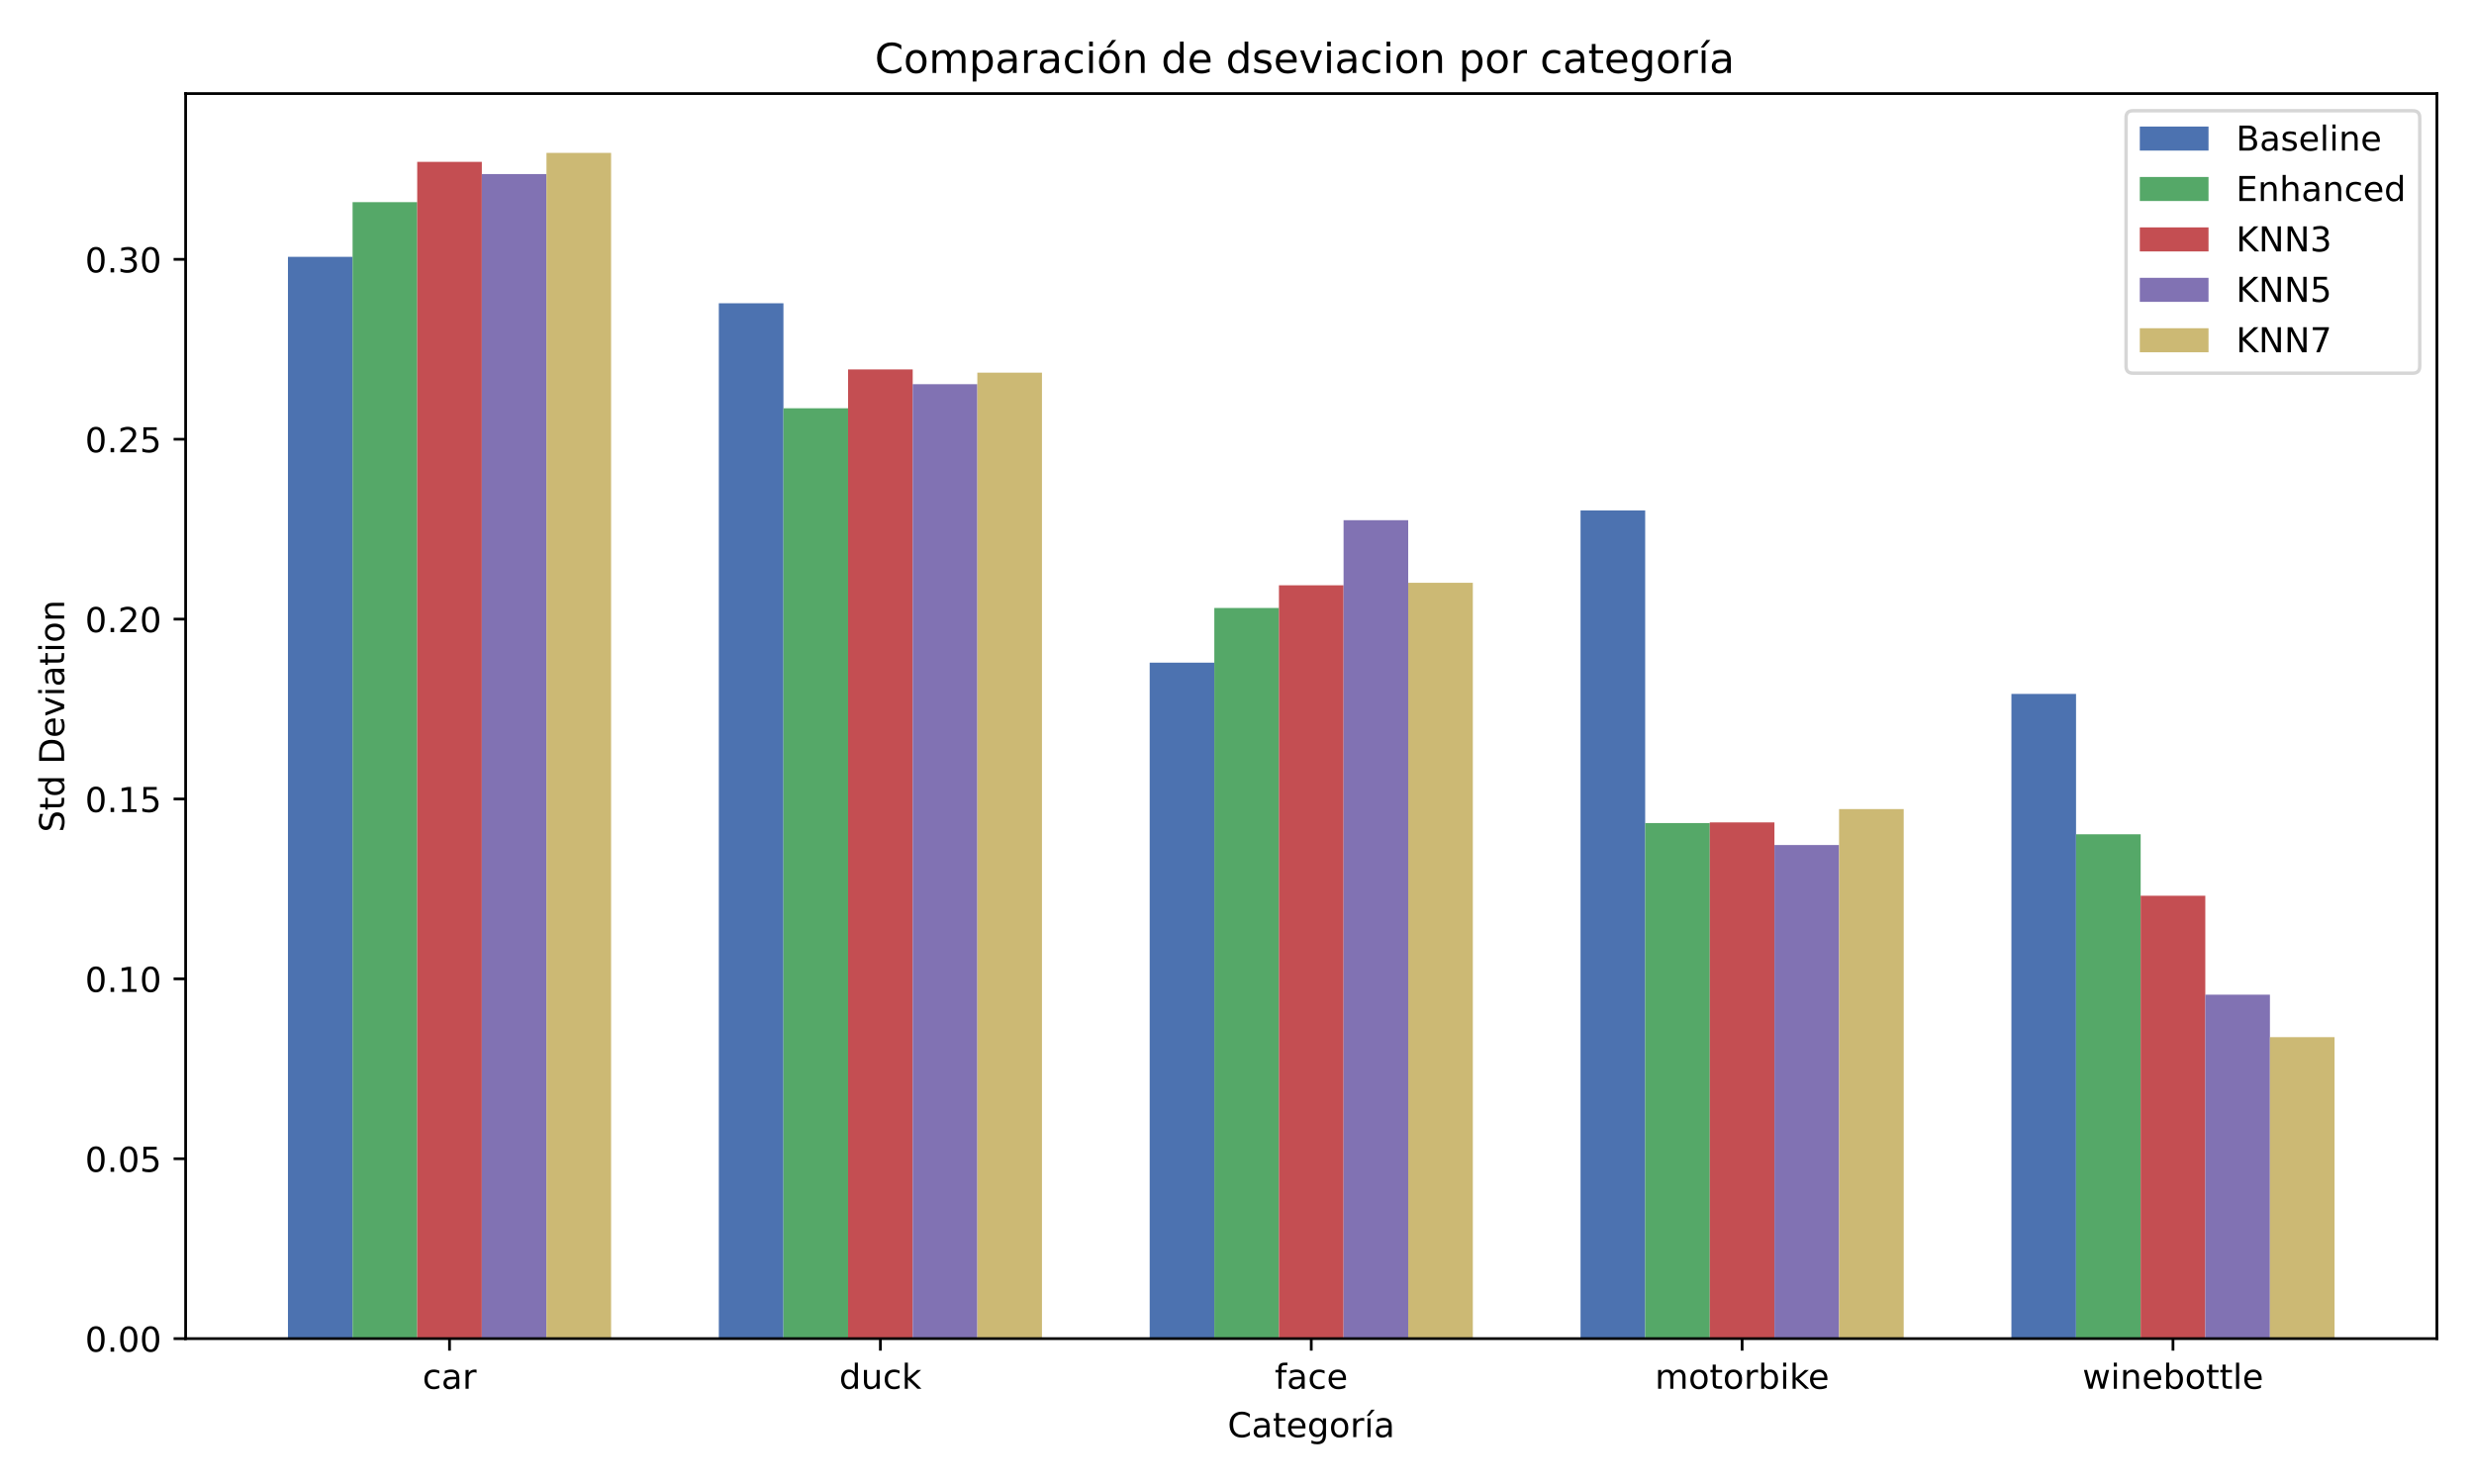
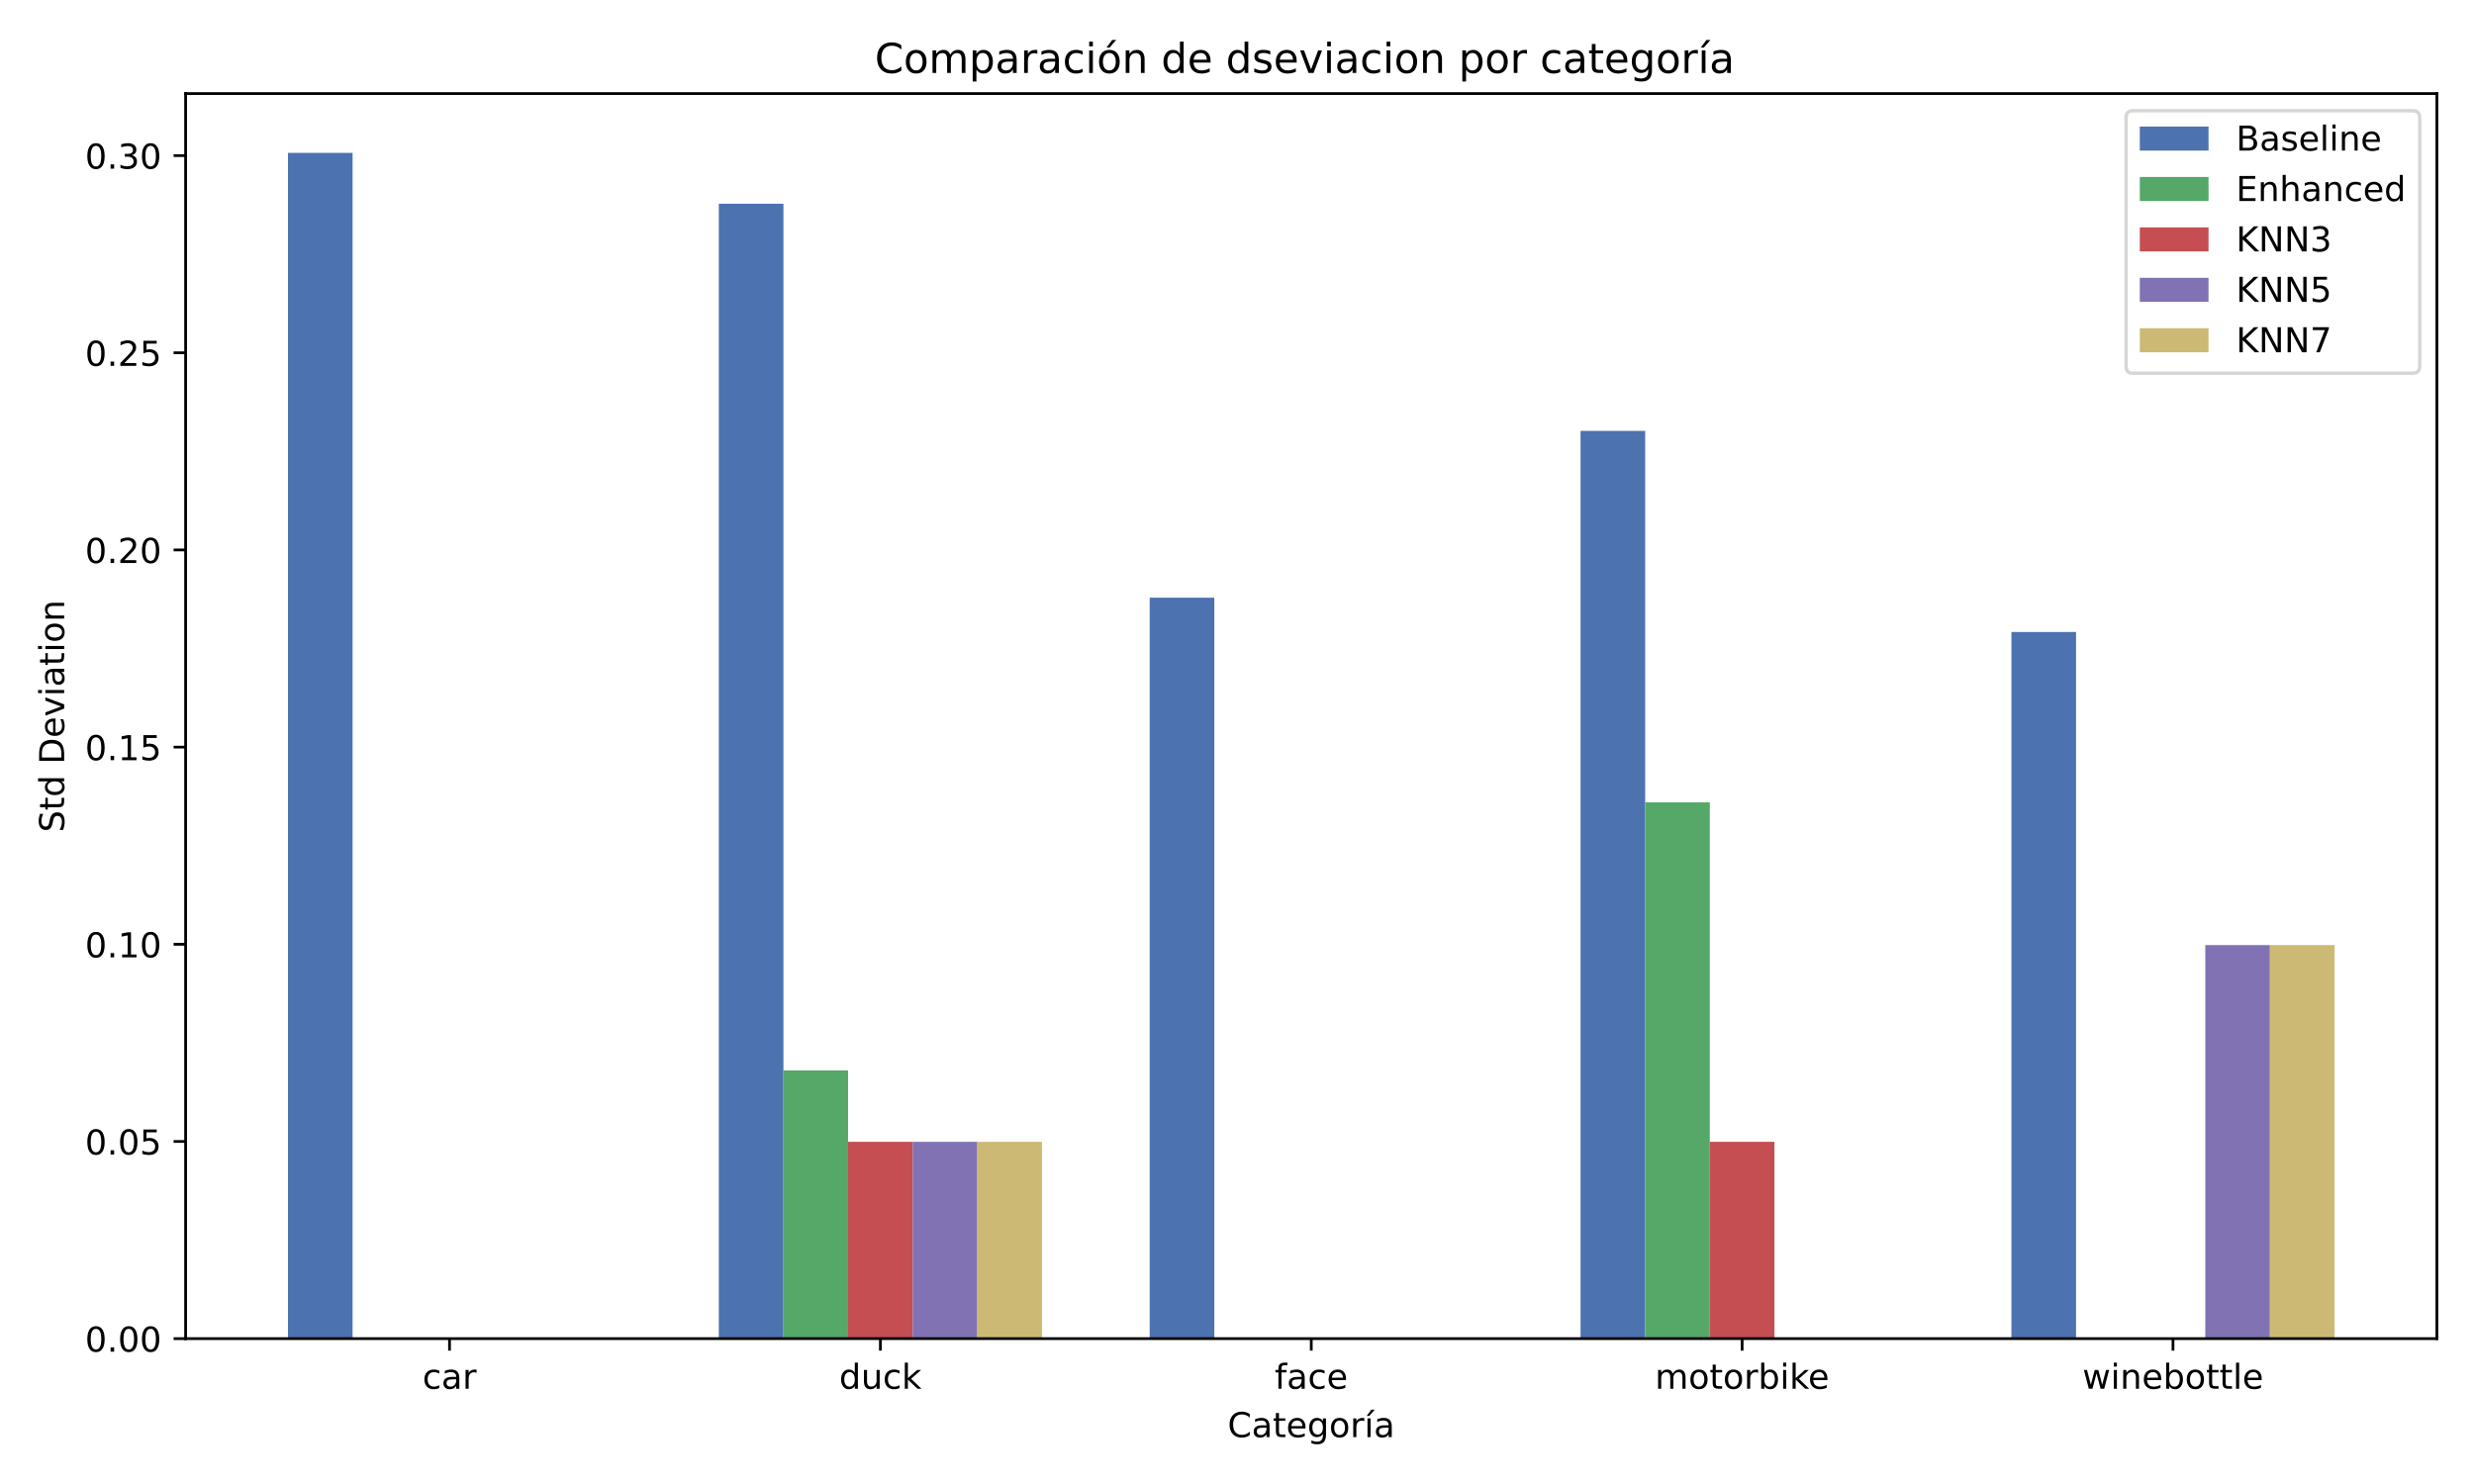
<svg xmlns="http://www.w3.org/2000/svg" xmlns:xlink="http://www.w3.org/1999/xlink" width="720pt" height="432pt" viewBox="0 0 720 432" version="1.1">
  <defs>
    <style type="text/css">*{stroke-linejoin: round; stroke-linecap: butt}</style>
  </defs>
  <g id="figure_1">
    <g id="patch_1">
      <path d="M 0 432  L 720 432  L 720 0  L 0 0  z " style="fill: #ffffff" />
    </g>
    <g id="axes_1">
      <g id="patch_2">
        <path d="M 54.02 389.68  L 709.2 389.68  L 709.2 27.24  L 54.02 27.24  z " style="fill: #ffffff" />
      </g>
      <g id="patch_3">
-         <path d="M 83.801 389.68  L 102.61 389.68  L 102.61 74.765  L 83.801 74.765  z " clip-path="url(#pa95f98e738)" style="fill: #4c72b0" />
+         <path d="M 83.801 389.68  L 102.61 389.68  L 102.61 44.499  L 83.801 44.499  z " clip-path="url(#p53f246f810)" style="fill: #4c72b0" />
      </g>
      <g id="patch_4">
-         <path d="M 209.194 389.68  L 228.003 389.68  L 228.003 88.275  L 209.194 88.275  z " clip-path="url(#pa95f98e738)" style="fill: #4c72b0" />
+         <path d="M 209.194 389.68  L 228.003 389.68  L 228.003 59.307  L 209.194 59.307  z " clip-path="url(#p53f246f810)" style="fill: #4c72b0" />
      </g>
      <g id="patch_5">
-         <path d="M 334.588 389.68  L 353.397 389.68  L 353.397 192.898  L 334.588 192.898  z " clip-path="url(#pa95f98e738)" style="fill: #4c72b0" />
+         <path d="M 334.588 389.68  L 353.397 389.68  L 353.397 173.985  L 334.588 173.985  z " clip-path="url(#p53f246f810)" style="fill: #4c72b0" />
      </g>
      <g id="patch_6">
-         <path d="M 459.981 389.68  L 478.79 389.68  L 478.79 148.598  L 459.981 148.598  z " clip-path="url(#pa95f98e738)" style="fill: #4c72b0" />
+         <path d="M 459.981 389.68  L 478.79 389.68  L 478.79 125.428  L 459.981 125.428  z " clip-path="url(#p53f246f810)" style="fill: #4c72b0" />
      </g>
      <g id="patch_7">
-         <path d="M 585.374 389.68  L 604.183 389.68  L 604.183 202.009  L 585.374 202.009  z " clip-path="url(#pa95f98e738)" style="fill: #4c72b0" />
+         <path d="M 585.374 389.68  L 604.183 389.68  L 604.183 183.972  L 585.374 183.972  z " clip-path="url(#p53f246f810)" style="fill: #4c72b0" />
      </g>
      <g id="patch_8">
-         <path d="M 102.61 389.68  L 121.419 389.68  L 121.419 58.847  L 102.61 58.847  z " clip-path="url(#pa95f98e738)" style="fill: #55a868" />
+         <path d="M 102.61 389.68  L 121.419 389.68  L 121.419 389.68  L 102.61 389.68  z " clip-path="url(#p53f246f810)" style="fill: #55a868" />
      </g>
      <g id="patch_9">
-         <path d="M 228.003 389.68  L 246.812 389.68  L 246.812 118.855  L 228.003 118.855  z " clip-path="url(#pa95f98e738)" style="fill: #55a868" />
+         <path d="M 228.003 389.68  L 246.812 389.68  L 246.812 311.621  L 228.003 311.621  z " clip-path="url(#p53f246f810)" style="fill: #55a868" />
      </g>
      <g id="patch_10">
-         <path d="M 353.397 389.68  L 372.206 389.68  L 372.206 176.979  L 353.397 176.979  z " clip-path="url(#pa95f98e738)" style="fill: #55a868" />
+         <path d="M 353.397 389.68  L 372.206 389.68  L 372.206 389.68  L 353.397 389.68  z " clip-path="url(#p53f246f810)" style="fill: #55a868" />
      </g>
      <g id="patch_11">
-         <path d="M 478.79 389.68  L 497.599 389.68  L 497.599 239.606  L 478.79 239.606  z " clip-path="url(#pa95f98e738)" style="fill: #55a868" />
+         <path d="M 478.79 389.68  L 497.599 389.68  L 497.599 233.562  L 478.79 233.562  z " clip-path="url(#p53f246f810)" style="fill: #55a868" />
      </g>
      <g id="patch_12">
-         <path d="M 604.183 389.68  L 622.992 389.68  L 622.992 242.852  L 604.183 242.852  z " clip-path="url(#pa95f98e738)" style="fill: #55a868" />
+         <path d="M 604.183 389.68  L 622.992 389.68  L 622.992 389.68  L 604.183 389.68  z " clip-path="url(#p53f246f810)" style="fill: #55a868" />
      </g>
      <g id="patch_13">
-         <path d="M 121.419 389.68  L 140.228 389.68  L 140.228 47.117  L 121.419 47.117  z " clip-path="url(#pa95f98e738)" style="fill: #c44e52" />
+         <path d="M 121.419 389.68  L 140.228 389.68  L 140.228 389.68  L 121.419 389.68  z " clip-path="url(#p53f246f810)" style="fill: #c44e52" />
      </g>
      <g id="patch_14">
-         <path d="M 246.812 389.68  L 265.621 389.68  L 265.621 107.545  L 246.812 107.545  z " clip-path="url(#pa95f98e738)" style="fill: #c44e52" />
+         <path d="M 246.812 389.68  L 265.621 389.68  L 265.621 332.399  L 246.812 332.399  z " clip-path="url(#p53f246f810)" style="fill: #c44e52" />
      </g>
      <g id="patch_15">
-         <path d="M 372.206 389.68  L 391.014 389.68  L 391.014 170.381  L 372.206 170.381  z " clip-path="url(#pa95f98e738)" style="fill: #c44e52" />
+         <path d="M 372.206 389.68  L 391.014 389.68  L 391.014 389.68  L 372.206 389.68  z " clip-path="url(#p53f246f810)" style="fill: #c44e52" />
      </g>
      <g id="patch_16">
-         <path d="M 497.599 389.68  L 516.408 389.68  L 516.408 239.396  L 497.599 239.396  z " clip-path="url(#pa95f98e738)" style="fill: #c44e52" />
+         <path d="M 497.599 389.68  L 516.408 389.68  L 516.408 332.399  L 497.599 332.399  z " clip-path="url(#p53f246f810)" style="fill: #c44e52" />
      </g>
      <g id="patch_17">
-         <path d="M 622.992 389.68  L 641.801 389.68  L 641.801 260.761  L 622.992 260.761  z " clip-path="url(#pa95f98e738)" style="fill: #c44e52" />
+         <path d="M 622.992 389.68  L 641.801 389.68  L 641.801 389.68  L 622.992 389.68  z " clip-path="url(#p53f246f810)" style="fill: #c44e52" />
      </g>
      <g id="patch_18">
-         <path d="M 140.228 389.68  L 159.037 389.68  L 159.037 50.678  L 140.228 50.678  z " clip-path="url(#pa95f98e738)" style="fill: #8172b3" />
+         <path d="M 140.228 389.68  L 159.037 389.68  L 159.037 389.68  L 140.228 389.68  z " clip-path="url(#p53f246f810)" style="fill: #8172b3" />
      </g>
      <g id="patch_19">
-         <path d="M 265.621 389.68  L 284.43 389.68  L 284.43 111.839  L 265.621 111.839  z " clip-path="url(#pa95f98e738)" style="fill: #8172b3" />
+         <path d="M 265.621 389.68  L 284.43 389.68  L 284.43 332.399  L 265.621 332.399  z " clip-path="url(#p53f246f810)" style="fill: #8172b3" />
      </g>
      <g id="patch_20">
-         <path d="M 391.014 389.68  L 409.823 389.68  L 409.823 151.426  L 391.014 151.426  z " clip-path="url(#pa95f98e738)" style="fill: #8172b3" />
+         <path d="M 391.014 389.68  L 409.823 389.68  L 409.823 389.68  L 391.014 389.68  z " clip-path="url(#p53f246f810)" style="fill: #8172b3" />
      </g>
      <g id="patch_21">
-         <path d="M 516.408 389.68  L 535.217 389.68  L 535.217 245.994  L 516.408 245.994  z " clip-path="url(#pa95f98e738)" style="fill: #8172b3" />
+         <path d="M 516.408 389.68  L 535.217 389.68  L 535.217 389.68  L 516.408 389.68  z " clip-path="url(#p53f246f810)" style="fill: #8172b3" />
      </g>
      <g id="patch_22">
-         <path d="M 641.801 389.68  L 660.61 389.68  L 660.61 289.561  L 641.801 289.561  z " clip-path="url(#pa95f98e738)" style="fill: #8172b3" />
+         <path d="M 641.801 389.68  L 660.61 389.68  L 660.61 275.117  L 641.801 275.117  z " clip-path="url(#p53f246f810)" style="fill: #8172b3" />
      </g>
      <g id="patch_23">
-         <path d="M 159.037 389.68  L 177.846 389.68  L 177.846 44.499  L 159.037 44.499  z " clip-path="url(#pa95f98e738)" style="fill: #ccb974" />
+         <path d="M 159.037 389.68  L 177.846 389.68  L 177.846 389.68  L 159.037 389.68  z " clip-path="url(#p53f246f810)" style="fill: #ccb974" />
      </g>
      <g id="patch_24">
-         <path d="M 284.43 389.68  L 303.239 389.68  L 303.239 108.487  L 284.43 108.487  z " clip-path="url(#pa95f98e738)" style="fill: #ccb974" />
+         <path d="M 284.43 389.68  L 303.239 389.68  L 303.239 332.399  L 284.43 332.399  z " clip-path="url(#p53f246f810)" style="fill: #ccb974" />
      </g>
      <g id="patch_25">
-         <path d="M 409.823 389.68  L 428.632 389.68  L 428.632 169.648  L 409.823 169.648  z " clip-path="url(#pa95f98e738)" style="fill: #ccb974" />
+         <path d="M 409.823 389.68  L 428.632 389.68  L 428.632 389.68  L 409.823 389.68  z " clip-path="url(#p53f246f810)" style="fill: #ccb974" />
      </g>
      <g id="patch_26">
-         <path d="M 535.217 389.68  L 554.026 389.68  L 554.026 235.522  L 535.217 235.522  z " clip-path="url(#pa95f98e738)" style="fill: #ccb974" />
+         <path d="M 535.217 389.68  L 554.026 389.68  L 554.026 389.68  L 535.217 389.68  z " clip-path="url(#p53f246f810)" style="fill: #ccb974" />
      </g>
      <g id="patch_27">
-         <path d="M 660.61 389.68  L 679.419 389.68  L 679.419 301.919  L 660.61 301.919  z " clip-path="url(#pa95f98e738)" style="fill: #ccb974" />
+         <path d="M 660.61 389.68  L 679.419 389.68  L 679.419 275.117  L 660.61 275.117  z " clip-path="url(#p53f246f810)" style="fill: #ccb974" />
      </g>
      <g id="matplotlib.axis_1">
        <g id="xtick_1">
          <g id="line2d_1">
            <defs>
-               <path id="mef6c90f3e3" d="M 0 0  L 0 3.5  " style="stroke: #000000; stroke-width: 0.8" />
-             </defs>
-             <g>
-               <use xlink:href="#mef6c90f3e3" x="130.823" y="389.68" style="stroke: #000000; stroke-width: 0.8" />
+               <path id="mecc851c9b6" d="M 0 0  L 0 3.5  " style="stroke: #000000; stroke-width: 0.8" />
+             </defs>
+             <g>
+               <use xlink:href="#mecc851c9b6" x="130.823" y="389.68" style="stroke: #000000; stroke-width: 0.8" />
            </g>
          </g>
          <g id="text_1">
            <g transform="translate(122.9546 404.2784) scale(0.1 -0.1)">
              <defs>
                <path id="DejaVuSans-63" d="M 3122 3366  L 3122 2828  Q 2878 2963 2633 3030  Q 2388 3097 2138 3097  Q 1578 3097 1268 2742  Q 959 2388 959 1747  Q 959 1106 1268 751  Q 1578 397 2138 397  Q 2388 397 2633 464  Q 2878 531 3122 666  L 3122 134  Q 2881 22 2623 -34  Q 2366 -91 2075 -91  Q 1284 -91 818 406  Q 353 903 353 1747  Q 353 2603 823 3093  Q 1294 3584 2113 3584  Q 2378 3584 2631 3529  Q 2884 3475 3122 3366  z " transform="scale(0.015625)" />
                <path id="DejaVuSans-61" d="M 2194 1759  Q 1497 1759 1228 1600  Q 959 1441 959 1056  Q 959 750 1161 570  Q 1363 391 1709 391  Q 2188 391 2477 730  Q 2766 1069 2766 1631  L 2766 1759  L 2194 1759  z M 3341 1997  L 3341 0  L 2766 0  L 2766 531  Q 2569 213 2275 61  Q 1981 -91 1556 -91  Q 1019 -91 701 211  Q 384 513 384 1019  Q 384 1609 779 1909  Q 1175 2209 1959 2209  L 2766 2209  L 2766 2266  Q 2766 2663 2505 2880  Q 2244 3097 1772 3097  Q 1472 3097 1187 3025  Q 903 2953 641 2809  L 641 3341  Q 956 3463 1253 3523  Q 1550 3584 1831 3584  Q 2591 3584 2966 3190  Q 3341 2797 3341 1997  z " transform="scale(0.015625)" />
                <path id="DejaVuSans-72" d="M 2631 2963  Q 2534 3019 2420 3045  Q 2306 3072 2169 3072  Q 1681 3072 1420 2755  Q 1159 2438 1159 1844  L 1159 0  L 581 0  L 581 3500  L 1159 3500  L 1159 2956  Q 1341 3275 1631 3429  Q 1922 3584 2338 3584  Q 2397 3584 2469 3576  Q 2541 3569 2628 3553  L 2631 2963  z " transform="scale(0.015625)" />
              </defs>
              <use xlink:href="#DejaVuSans-63" />
              <use xlink:href="#DejaVuSans-61" x="54.98" />
              <use xlink:href="#DejaVuSans-72" x="116.26" />
            </g>
          </g>
        </g>
        <g id="xtick_2">
          <g id="line2d_2">
            <g>
-               <use xlink:href="#mef6c90f3e3" x="256.217" y="389.68" style="stroke: #000000; stroke-width: 0.8" />
+               <use xlink:href="#mecc851c9b6" x="256.217" y="389.68" style="stroke: #000000; stroke-width: 0.8" />
            </g>
          </g>
          <g id="text_2">
            <g transform="translate(244.2292 404.2784) scale(0.1 -0.1)">
              <defs>
                <path id="DejaVuSans-64" d="M 2906 2969  L 2906 4863  L 3481 4863  L 3481 0  L 2906 0  L 2906 525  Q 2725 213 2448 61  Q 2172 -91 1784 -91  Q 1150 -91 751 415  Q 353 922 353 1747  Q 353 2572 751 3078  Q 1150 3584 1784 3584  Q 2172 3584 2448 3432  Q 2725 3281 2906 2969  z M 947 1747  Q 947 1113 1208 752  Q 1469 391 1925 391  Q 2381 391 2643 752  Q 2906 1113 2906 1747  Q 2906 2381 2643 2742  Q 2381 3103 1925 3103  Q 1469 3103 1208 2742  Q 947 2381 947 1747  z " transform="scale(0.015625)" />
                <path id="DejaVuSans-75" d="M 544 1381  L 544 3500  L 1119 3500  L 1119 1403  Q 1119 906 1312 657  Q 1506 409 1894 409  Q 2359 409 2629 706  Q 2900 1003 2900 1516  L 2900 3500  L 3475 3500  L 3475 0  L 2900 0  L 2900 538  Q 2691 219 2414 64  Q 2138 -91 1772 -91  Q 1169 -91 856 284  Q 544 659 544 1381  z M 1991 3584  L 1991 3584  z " transform="scale(0.015625)" />
                <path id="DejaVuSans-6b" d="M 581 4863  L 1159 4863  L 1159 1991  L 2875 3500  L 3609 3500  L 1753 1863  L 3688 0  L 2938 0  L 1159 1709  L 1159 0  L 581 0  L 581 4863  z " transform="scale(0.015625)" />
              </defs>
              <use xlink:href="#DejaVuSans-64" />
              <use xlink:href="#DejaVuSans-75" x="63.477" />
              <use xlink:href="#DejaVuSans-63" x="126.855" />
              <use xlink:href="#DejaVuSans-6b" x="181.836" />
            </g>
          </g>
        </g>
        <g id="xtick_3">
          <g id="line2d_3">
            <g>
-               <use xlink:href="#mef6c90f3e3" x="381.61" y="389.68" style="stroke: #000000; stroke-width: 0.8" />
+               <use xlink:href="#mecc851c9b6" x="381.61" y="389.68" style="stroke: #000000; stroke-width: 0.8" />
            </g>
          </g>
          <g id="text_3">
            <g transform="translate(370.96 404.2784) scale(0.1 -0.1)">
              <defs>
                <path id="DejaVuSans-66" d="M 2375 4863  L 2375 4384  L 1825 4384  Q 1516 4384 1395 4259  Q 1275 4134 1275 3809  L 1275 3500  L 2222 3500  L 2222 3053  L 1275 3053  L 1275 0  L 697 0  L 697 3053  L 147 3053  L 147 3500  L 697 3500  L 697 3744  Q 697 4328 969 4595  Q 1241 4863 1831 4863  L 2375 4863  z " transform="scale(0.015625)" />
                <path id="DejaVuSans-65" d="M 3597 1894  L 3597 1613  L 953 1613  Q 991 1019 1311 708  Q 1631 397 2203 397  Q 2534 397 2845 478  Q 3156 559 3463 722  L 3463 178  Q 3153 47 2828 -22  Q 2503 -91 2169 -91  Q 1331 -91 842 396  Q 353 884 353 1716  Q 353 2575 817 3079  Q 1281 3584 2069 3584  Q 2775 3584 3186 3129  Q 3597 2675 3597 1894  z M 3022 2063  Q 3016 2534 2758 2815  Q 2500 3097 2075 3097  Q 1594 3097 1305 2825  Q 1016 2553 972 2059  L 3022 2063  z " transform="scale(0.015625)" />
              </defs>
              <use xlink:href="#DejaVuSans-66" />
              <use xlink:href="#DejaVuSans-61" x="35.205" />
              <use xlink:href="#DejaVuSans-63" x="96.484" />
              <use xlink:href="#DejaVuSans-65" x="151.465" />
            </g>
          </g>
        </g>
        <g id="xtick_4">
          <g id="line2d_4">
            <g>
-               <use xlink:href="#mef6c90f3e3" x="507.003" y="389.68" style="stroke: #000000; stroke-width: 0.8" />
+               <use xlink:href="#mecc851c9b6" x="507.003" y="389.68" style="stroke: #000000; stroke-width: 0.8" />
            </g>
          </g>
          <g id="text_4">
            <g transform="translate(481.6447 404.2784) scale(0.1 -0.1)">
              <defs>
                <path id="DejaVuSans-6d" d="M 3328 2828  Q 3544 3216 3844 3400  Q 4144 3584 4550 3584  Q 5097 3584 5394 3201  Q 5691 2819 5691 2113  L 5691 0  L 5113 0  L 5113 2094  Q 5113 2597 4934 2840  Q 4756 3084 4391 3084  Q 3944 3084 3684 2787  Q 3425 2491 3425 1978  L 3425 0  L 2847 0  L 2847 2094  Q 2847 2600 2669 2842  Q 2491 3084 2119 3084  Q 1678 3084 1418 2786  Q 1159 2488 1159 1978  L 1159 0  L 581 0  L 581 3500  L 1159 3500  L 1159 2956  Q 1356 3278 1631 3431  Q 1906 3584 2284 3584  Q 2666 3584 2933 3390  Q 3200 3197 3328 2828  z " transform="scale(0.015625)" />
                <path id="DejaVuSans-6f" d="M 1959 3097  Q 1497 3097 1228 2736  Q 959 2375 959 1747  Q 959 1119 1226 758  Q 1494 397 1959 397  Q 2419 397 2687 759  Q 2956 1122 2956 1747  Q 2956 2369 2687 2733  Q 2419 3097 1959 3097  z M 1959 3584  Q 2709 3584 3137 3096  Q 3566 2609 3566 1747  Q 3566 888 3137 398  Q 2709 -91 1959 -91  Q 1206 -91 779 398  Q 353 888 353 1747  Q 353 2609 779 3096  Q 1206 3584 1959 3584  z " transform="scale(0.015625)" />
                <path id="DejaVuSans-74" d="M 1172 4494  L 1172 3500  L 2356 3500  L 2356 3053  L 1172 3053  L 1172 1153  Q 1172 725 1289 603  Q 1406 481 1766 481  L 2356 481  L 2356 0  L 1766 0  Q 1100 0 847 248  Q 594 497 594 1153  L 594 3053  L 172 3053  L 172 3500  L 594 3500  L 594 4494  L 1172 4494  z " transform="scale(0.015625)" />
                <path id="DejaVuSans-62" d="M 3116 1747  Q 3116 2381 2855 2742  Q 2594 3103 2138 3103  Q 1681 3103 1420 2742  Q 1159 2381 1159 1747  Q 1159 1113 1420 752  Q 1681 391 2138 391  Q 2594 391 2855 752  Q 3116 1113 3116 1747  z M 1159 2969  Q 1341 3281 1617 3432  Q 1894 3584 2278 3584  Q 2916 3584 3314 3078  Q 3713 2572 3713 1747  Q 3713 922 3314 415  Q 2916 -91 2278 -91  Q 1894 -91 1617 61  Q 1341 213 1159 525  L 1159 0  L 581 0  L 581 4863  L 1159 4863  L 1159 2969  z " transform="scale(0.015625)" />
                <path id="DejaVuSans-69" d="M 603 3500  L 1178 3500  L 1178 0  L 603 0  L 603 3500  z M 603 4863  L 1178 4863  L 1178 4134  L 603 4134  L 603 4863  z " transform="scale(0.015625)" />
              </defs>
              <use xlink:href="#DejaVuSans-6d" />
              <use xlink:href="#DejaVuSans-6f" x="97.412" />
              <use xlink:href="#DejaVuSans-74" x="158.594" />
              <use xlink:href="#DejaVuSans-6f" x="197.803" />
              <use xlink:href="#DejaVuSans-72" x="258.984" />
              <use xlink:href="#DejaVuSans-62" x="300.098" />
              <use xlink:href="#DejaVuSans-69" x="363.574" />
              <use xlink:href="#DejaVuSans-6b" x="391.357" />
              <use xlink:href="#DejaVuSans-65" x="445.643" />
            </g>
          </g>
        </g>
        <g id="xtick_5">
          <g id="line2d_5">
            <g>
-               <use xlink:href="#mef6c90f3e3" x="632.397" y="389.68" style="stroke: #000000; stroke-width: 0.8" />
+               <use xlink:href="#mecc851c9b6" x="632.397" y="389.68" style="stroke: #000000; stroke-width: 0.8" />
            </g>
          </g>
          <g id="text_5">
            <g transform="translate(606.0536 404.2784) scale(0.1 -0.1)">
              <defs>
                <path id="DejaVuSans-77" d="M 269 3500  L 844 3500  L 1563 769  L 2278 3500  L 2956 3500  L 3675 769  L 4391 3500  L 4966 3500  L 4050 0  L 3372 0  L 2619 2869  L 1863 0  L 1184 0  L 269 3500  z " transform="scale(0.015625)" />
                <path id="DejaVuSans-6e" d="M 3513 2113  L 3513 0  L 2938 0  L 2938 2094  Q 2938 2591 2744 2837  Q 2550 3084 2163 3084  Q 1697 3084 1428 2787  Q 1159 2491 1159 1978  L 1159 0  L 581 0  L 581 3500  L 1159 3500  L 1159 2956  Q 1366 3272 1645 3428  Q 1925 3584 2291 3584  Q 2894 3584 3203 3211  Q 3513 2838 3513 2113  z " transform="scale(0.015625)" />
                <path id="DejaVuSans-6c" d="M 603 4863  L 1178 4863  L 1178 0  L 603 0  L 603 4863  z " transform="scale(0.015625)" />
              </defs>
              <use xlink:href="#DejaVuSans-77" />
              <use xlink:href="#DejaVuSans-69" x="81.787" />
              <use xlink:href="#DejaVuSans-6e" x="109.57" />
              <use xlink:href="#DejaVuSans-65" x="172.949" />
              <use xlink:href="#DejaVuSans-62" x="234.473" />
              <use xlink:href="#DejaVuSans-6f" x="297.949" />
              <use xlink:href="#DejaVuSans-74" x="359.131" />
              <use xlink:href="#DejaVuSans-74" x="398.34" />
              <use xlink:href="#DejaVuSans-6c" x="437.549" />
              <use xlink:href="#DejaVuSans-65" x="465.332" />
            </g>
          </g>
        </g>
        <g id="text_6">
          <g transform="translate(357.2756 418.3566) scale(0.1 -0.1)">
            <defs>
              <path id="DejaVuSans-43" d="M 4122 4306  L 4122 3641  Q 3803 3938 3442 4084  Q 3081 4231 2675 4231  Q 1875 4231 1450 3742  Q 1025 3253 1025 2328  Q 1025 1406 1450 917  Q 1875 428 2675 428  Q 3081 428 3442 575  Q 3803 722 4122 1019  L 4122 359  Q 3791 134 3420 21  Q 3050 -91 2638 -91  Q 1578 -91 968 557  Q 359 1206 359 2328  Q 359 3453 968 4101  Q 1578 4750 2638 4750  Q 3056 4750 3426 4639  Q 3797 4528 4122 4306  z " transform="scale(0.015625)" />
              <path id="DejaVuSans-67" d="M 2906 1791  Q 2906 2416 2648 2759  Q 2391 3103 1925 3103  Q 1463 3103 1205 2759  Q 947 2416 947 1791  Q 947 1169 1205 825  Q 1463 481 1925 481  Q 2391 481 2648 825  Q 2906 1169 2906 1791  z M 3481 434  Q 3481 -459 3084 -895  Q 2688 -1331 1869 -1331  Q 1566 -1331 1297 -1286  Q 1028 -1241 775 -1147  L 775 -588  Q 1028 -725 1275 -790  Q 1522 -856 1778 -856  Q 2344 -856 2625 -561  Q 2906 -266 2906 331  L 2906 616  Q 2728 306 2450 153  Q 2172 0 1784 0  Q 1141 0 747 490  Q 353 981 353 1791  Q 353 2603 747 3093  Q 1141 3584 1784 3584  Q 2172 3584 2450 3431  Q 2728 3278 2906 2969  L 2906 3500  L 3481 3500  L 3481 434  z " transform="scale(0.015625)" />
              <path id="DejaVuSans-ed" d="M 1322 5119  L 1944 5119  L 926 3944  L 447 3944  L 1322 5119  z M 603 3500  L 1178 3500  L 1178 0  L 603 0  L 603 3500  z M 891 3584  L 891 3584  z " transform="scale(0.015625)" />
            </defs>
            <use xlink:href="#DejaVuSans-43" />
            <use xlink:href="#DejaVuSans-61" x="69.824" />
            <use xlink:href="#DejaVuSans-74" x="131.104" />
            <use xlink:href="#DejaVuSans-65" x="170.312" />
            <use xlink:href="#DejaVuSans-67" x="231.836" />
            <use xlink:href="#DejaVuSans-6f" x="295.312" />
            <use xlink:href="#DejaVuSans-72" x="356.494" />
            <use xlink:href="#DejaVuSans-ed" x="397.607" />
            <use xlink:href="#DejaVuSans-61" x="425.391" />
          </g>
        </g>
      </g>
      <g id="matplotlib.axis_2">
        <g id="ytick_1">
          <g id="line2d_6">
            <defs>
-               <path id="m69a5927dea" d="M 0 0  L -3.5 0  " style="stroke: #000000; stroke-width: 0.8" />
-             </defs>
-             <g>
-               <use xlink:href="#m69a5927dea" x="54.02" y="389.68" style="stroke: #000000; stroke-width: 0.8" />
+               <path id="m15ac482e42" d="M 0 0  L -3.5 0  " style="stroke: #000000; stroke-width: 0.8" />
+             </defs>
+             <g>
+               <use xlink:href="#m15ac482e42" x="54.02" y="389.68" style="stroke: #000000; stroke-width: 0.8" />
            </g>
          </g>
          <g id="text_7">
            <g transform="translate(24.75437 393.4792) scale(0.1 -0.1)">
              <defs>
                <path id="DejaVuSans-30" d="M 2034 4250  Q 1547 4250 1301 3770  Q 1056 3291 1056 2328  Q 1056 1369 1301 889  Q 1547 409 2034 409  Q 2525 409 2770 889  Q 3016 1369 3016 2328  Q 3016 3291 2770 3770  Q 2525 4250 2034 4250  z M 2034 4750  Q 2819 4750 3233 4129  Q 3647 3509 3647 2328  Q 3647 1150 3233 529  Q 2819 -91 2034 -91  Q 1250 -91 836 529  Q 422 1150 422 2328  Q 422 3509 836 4129  Q 1250 4750 2034 4750  z " transform="scale(0.015625)" />
                <path id="DejaVuSans-2e" d="M 684 794  L 1344 794  L 1344 0  L 684 0  L 684 794  z " transform="scale(0.015625)" />
              </defs>
              <use xlink:href="#DejaVuSans-30" />
              <use xlink:href="#DejaVuSans-2e" x="63.623" />
              <use xlink:href="#DejaVuSans-30" x="95.41" />
              <use xlink:href="#DejaVuSans-30" x="159.033" />
            </g>
          </g>
        </g>
        <g id="ytick_2">
          <g id="line2d_7">
            <g>
-               <use xlink:href="#m69a5927dea" x="54.02" y="337.316" style="stroke: #000000; stroke-width: 0.8" />
+               <use xlink:href="#m15ac482e42" x="54.02" y="332.284" style="stroke: #000000; stroke-width: 0.8" />
            </g>
          </g>
          <g id="text_8">
-             <g transform="translate(24.75437 341.1156) scale(0.1 -0.1)">
+             <g transform="translate(24.75437 336.083) scale(0.1 -0.1)">
              <defs>
                <path id="DejaVuSans-35" d="M 691 4666  L 3169 4666  L 3169 4134  L 1269 4134  L 1269 2991  Q 1406 3038 1543 3061  Q 1681 3084 1819 3084  Q 2600 3084 3056 2656  Q 3513 2228 3513 1497  Q 3513 744 3044 326  Q 2575 -91 1722 -91  Q 1428 -91 1123 -41  Q 819 9 494 109  L 494 744  Q 775 591 1075 516  Q 1375 441 1709 441  Q 2250 441 2565 725  Q 2881 1009 2881 1497  Q 2881 1984 2565 2268  Q 2250 2553 1709 2553  Q 1456 2553 1204 2497  Q 953 2441 691 2322  L 691 4666  z " transform="scale(0.015625)" />
              </defs>
              <use xlink:href="#DejaVuSans-30" />
              <use xlink:href="#DejaVuSans-2e" x="63.623" />
              <use xlink:href="#DejaVuSans-30" x="95.41" />
              <use xlink:href="#DejaVuSans-35" x="159.033" />
            </g>
          </g>
        </g>
        <g id="ytick_3">
          <g id="line2d_8">
            <g>
-               <use xlink:href="#m69a5927dea" x="54.02" y="284.953" style="stroke: #000000; stroke-width: 0.8" />
+               <use xlink:href="#m15ac482e42" x="54.02" y="274.888" style="stroke: #000000; stroke-width: 0.8" />
            </g>
          </g>
          <g id="text_9">
-             <g transform="translate(24.75437 288.752) scale(0.1 -0.1)">
+             <g transform="translate(24.75437 278.6868) scale(0.1 -0.1)">
              <defs>
                <path id="DejaVuSans-31" d="M 794 531  L 1825 531  L 1825 4091  L 703 3866  L 703 4441  L 1819 4666  L 2450 4666  L 2450 531  L 3481 531  L 3481 0  L 794 0  L 794 531  z " transform="scale(0.015625)" />
              </defs>
              <use xlink:href="#DejaVuSans-30" />
              <use xlink:href="#DejaVuSans-2e" x="63.623" />
              <use xlink:href="#DejaVuSans-31" x="95.41" />
              <use xlink:href="#DejaVuSans-30" x="159.033" />
            </g>
          </g>
        </g>
        <g id="ytick_4">
          <g id="line2d_9">
            <g>
-               <use xlink:href="#m69a5927dea" x="54.02" y="232.589" style="stroke: #000000; stroke-width: 0.8" />
+               <use xlink:href="#m15ac482e42" x="54.02" y="217.491" style="stroke: #000000; stroke-width: 0.8" />
            </g>
          </g>
          <g id="text_10">
-             <g transform="translate(24.75437 236.3884) scale(0.1 -0.1)">
+             <g transform="translate(24.75437 221.2905) scale(0.1 -0.1)">
              <use xlink:href="#DejaVuSans-30" />
              <use xlink:href="#DejaVuSans-2e" x="63.623" />
              <use xlink:href="#DejaVuSans-31" x="95.41" />
              <use xlink:href="#DejaVuSans-35" x="159.033" />
            </g>
          </g>
        </g>
        <g id="ytick_5">
          <g id="line2d_10">
            <g>
-               <use xlink:href="#m69a5927dea" x="54.02" y="180.226" style="stroke: #000000; stroke-width: 0.8" />
+               <use xlink:href="#m15ac482e42" x="54.02" y="160.095" style="stroke: #000000; stroke-width: 0.8" />
            </g>
          </g>
          <g id="text_11">
-             <g transform="translate(24.75437 184.0248) scale(0.1 -0.1)">
+             <g transform="translate(24.75437 163.8943) scale(0.1 -0.1)">
              <defs>
                <path id="DejaVuSans-32" d="M 1228 531  L 3431 531  L 3431 0  L 469 0  L 469 531  Q 828 903 1448 1529  Q 2069 2156 2228 2338  Q 2531 2678 2651 2914  Q 2772 3150 2772 3378  Q 2772 3750 2511 3984  Q 2250 4219 1831 4219  Q 1534 4219 1204 4116  Q 875 4013 500 3803  L 500 4441  Q 881 4594 1212 4672  Q 1544 4750 1819 4750  Q 2544 4750 2975 4387  Q 3406 4025 3406 3419  Q 3406 3131 3298 2873  Q 3191 2616 2906 2266  Q 2828 2175 2409 1742  Q 1991 1309 1228 531  z " transform="scale(0.015625)" />
              </defs>
              <use xlink:href="#DejaVuSans-30" />
              <use xlink:href="#DejaVuSans-2e" x="63.623" />
              <use xlink:href="#DejaVuSans-32" x="95.41" />
              <use xlink:href="#DejaVuSans-30" x="159.033" />
            </g>
          </g>
        </g>
        <g id="ytick_6">
          <g id="line2d_11">
            <g>
-               <use xlink:href="#m69a5927dea" x="54.02" y="127.862" style="stroke: #000000; stroke-width: 0.8" />
+               <use xlink:href="#m15ac482e42" x="54.02" y="102.699" style="stroke: #000000; stroke-width: 0.8" />
            </g>
          </g>
          <g id="text_12">
-             <g transform="translate(24.75437 131.6611) scale(0.1 -0.1)">
+             <g transform="translate(24.75437 106.498) scale(0.1 -0.1)">
              <use xlink:href="#DejaVuSans-30" />
              <use xlink:href="#DejaVuSans-2e" x="63.623" />
              <use xlink:href="#DejaVuSans-32" x="95.41" />
              <use xlink:href="#DejaVuSans-35" x="159.033" />
            </g>
          </g>
        </g>
        <g id="ytick_7">
          <g id="line2d_12">
            <g>
-               <use xlink:href="#m69a5927dea" x="54.02" y="75.498" style="stroke: #000000; stroke-width: 0.8" />
+               <use xlink:href="#m15ac482e42" x="54.02" y="45.303" style="stroke: #000000; stroke-width: 0.8" />
            </g>
          </g>
          <g id="text_13">
-             <g transform="translate(24.75437 79.29753) scale(0.1 -0.1)">
+             <g transform="translate(24.75437 49.10181) scale(0.1 -0.1)">
              <defs>
                <path id="DejaVuSans-33" d="M 2597 2516  Q 3050 2419 3304 2112  Q 3559 1806 3559 1356  Q 3559 666 3084 287  Q 2609 -91 1734 -91  Q 1441 -91 1130 -33  Q 819 25 488 141  L 488 750  Q 750 597 1062 519  Q 1375 441 1716 441  Q 2309 441 2620 675  Q 2931 909 2931 1356  Q 2931 1769 2642 2001  Q 2353 2234 1838 2234  L 1294 2234  L 1294 2753  L 1863 2753  Q 2328 2753 2575 2939  Q 2822 3125 2822 3475  Q 2822 3834 2567 4026  Q 2313 4219 1838 4219  Q 1578 4219 1281 4162  Q 984 4106 628 3988  L 628 4550  Q 988 4650 1302 4700  Q 1616 4750 1894 4750  Q 2613 4750 3031 4423  Q 3450 4097 3450 3541  Q 3450 3153 3228 2886  Q 3006 2619 2597 2516  z " transform="scale(0.015625)" />
              </defs>
              <use xlink:href="#DejaVuSans-30" />
              <use xlink:href="#DejaVuSans-2e" x="63.623" />
              <use xlink:href="#DejaVuSans-33" x="95.41" />
              <use xlink:href="#DejaVuSans-30" x="159.033" />
            </g>
          </g>
        </g>
        <g id="text_14">
          <g transform="translate(18.67469 242.2741) rotate(-90) scale(0.1 -0.1)">
            <defs>
              <path id="DejaVuSans-53" d="M 3425 4513  L 3425 3897  Q 3066 4069 2747 4153  Q 2428 4238 2131 4238  Q 1616 4238 1336 4038  Q 1056 3838 1056 3469  Q 1056 3159 1242 3001  Q 1428 2844 1947 2747  L 2328 2669  Q 3034 2534 3370 2195  Q 3706 1856 3706 1288  Q 3706 609 3251 259  Q 2797 -91 1919 -91  Q 1588 -91 1214 -16  Q 841 59 441 206  L 441 856  Q 825 641 1194 531  Q 1563 422 1919 422  Q 2459 422 2753 634  Q 3047 847 3047 1241  Q 3047 1584 2836 1778  Q 2625 1972 2144 2069  L 1759 2144  Q 1053 2284 737 2584  Q 422 2884 422 3419  Q 422 4038 858 4394  Q 1294 4750 2059 4750  Q 2388 4750 2728 4690  Q 3069 4631 3425 4513  z " transform="scale(0.015625)" />
              <path id="DejaVuSans-20" transform="scale(0.015625)" />
              <path id="DejaVuSans-44" d="M 1259 4147  L 1259 519  L 2022 519  Q 2988 519 3436 956  Q 3884 1394 3884 2338  Q 3884 3275 3436 3711  Q 2988 4147 2022 4147  L 1259 4147  z M 628 4666  L 1925 4666  Q 3281 4666 3915 4102  Q 4550 3538 4550 2338  Q 4550 1131 3912 565  Q 3275 0 1925 0  L 628 0  L 628 4666  z " transform="scale(0.015625)" />
              <path id="DejaVuSans-76" d="M 191 3500  L 800 3500  L 1894 563  L 2988 3500  L 3597 3500  L 2284 0  L 1503 0  L 191 3500  z " transform="scale(0.015625)" />
            </defs>
            <use xlink:href="#DejaVuSans-53" />
            <use xlink:href="#DejaVuSans-74" x="63.477" />
            <use xlink:href="#DejaVuSans-64" x="102.686" />
            <use xlink:href="#DejaVuSans-20" x="166.162" />
            <use xlink:href="#DejaVuSans-44" x="197.949" />
            <use xlink:href="#DejaVuSans-65" x="274.951" />
            <use xlink:href="#DejaVuSans-76" x="336.475" />
            <use xlink:href="#DejaVuSans-69" x="395.654" />
            <use xlink:href="#DejaVuSans-61" x="423.438" />
            <use xlink:href="#DejaVuSans-74" x="484.717" />
            <use xlink:href="#DejaVuSans-69" x="523.926" />
            <use xlink:href="#DejaVuSans-6f" x="551.709" />
            <use xlink:href="#DejaVuSans-6e" x="612.891" />
          </g>
        </g>
      </g>
      <g id="patch_28">
        <path d="M 54.02 389.68  L 54.02 27.24  " style="fill: none; stroke: #000000; stroke-width: 0.8; stroke-linejoin: miter; stroke-linecap: square" />
      </g>
      <g id="patch_29">
        <path d="M 709.2 389.68  L 709.2 27.24  " style="fill: none; stroke: #000000; stroke-width: 0.8; stroke-linejoin: miter; stroke-linecap: square" />
      </g>
      <g id="patch_30">
        <path d="M 54.02 389.68  L 709.2 389.68  " style="fill: none; stroke: #000000; stroke-width: 0.8; stroke-linejoin: miter; stroke-linecap: square" />
      </g>
      <g id="patch_31">
        <path d="M 54.02 27.24  L 709.2 27.24  " style="fill: none; stroke: #000000; stroke-width: 0.8; stroke-linejoin: miter; stroke-linecap: square" />
      </g>
      <g id="text_15">
        <g transform="translate(254.5816 21.24) scale(0.12 -0.12)">
          <defs>
            <path id="DejaVuSans-70" d="M 1159 525  L 1159 -1331  L 581 -1331  L 581 3500  L 1159 3500  L 1159 2969  Q 1341 3281 1617 3432  Q 1894 3584 2278 3584  Q 2916 3584 3314 3078  Q 3713 2572 3713 1747  Q 3713 922 3314 415  Q 2916 -91 2278 -91  Q 1894 -91 1617 61  Q 1341 213 1159 525  z M 3116 1747  Q 3116 2381 2855 2742  Q 2594 3103 2138 3103  Q 1681 3103 1420 2742  Q 1159 2381 1159 1747  Q 1159 1113 1420 752  Q 1681 391 2138 391  Q 2594 391 2855 752  Q 3116 1113 3116 1747  z " transform="scale(0.015625)" />
            <path id="DejaVuSans-f3" d="M 1959 3097  Q 1497 3097 1228 2736  Q 959 2375 959 1747  Q 959 1119 1226 758  Q 1494 397 1959 397  Q 2419 397 2687 759  Q 2956 1122 2956 1747  Q 2956 2369 2687 2733  Q 2419 3097 1959 3097  z M 1959 3584  Q 2709 3584 3137 3096  Q 3566 2609 3566 1747  Q 3566 888 3137 398  Q 2709 -91 1959 -91  Q 1206 -91 779 398  Q 353 888 353 1747  Q 353 2609 779 3096  Q 1206 3584 1959 3584  z M 2394 5119  L 3016 5119  L 1998 3944  L 1519 3944  L 2394 5119  z " transform="scale(0.015625)" />
            <path id="DejaVuSans-73" d="M 2834 3397  L 2834 2853  Q 2591 2978 2328 3040  Q 2066 3103 1784 3103  Q 1356 3103 1142 2972  Q 928 2841 928 2578  Q 928 2378 1081 2264  Q 1234 2150 1697 2047  L 1894 2003  Q 2506 1872 2764 1633  Q 3022 1394 3022 966  Q 3022 478 2636 193  Q 2250 -91 1575 -91  Q 1294 -91 989 -36  Q 684 19 347 128  L 347 722  Q 666 556 975 473  Q 1284 391 1588 391  Q 1994 391 2212 530  Q 2431 669 2431 922  Q 2431 1156 2273 1281  Q 2116 1406 1581 1522  L 1381 1569  Q 847 1681 609 1914  Q 372 2147 372 2553  Q 372 3047 722 3315  Q 1072 3584 1716 3584  Q 2034 3584 2315 3537  Q 2597 3491 2834 3397  z " transform="scale(0.015625)" />
          </defs>
          <use xlink:href="#DejaVuSans-43" />
          <use xlink:href="#DejaVuSans-6f" x="69.824" />
          <use xlink:href="#DejaVuSans-6d" x="131.006" />
          <use xlink:href="#DejaVuSans-70" x="228.418" />
          <use xlink:href="#DejaVuSans-61" x="291.895" />
          <use xlink:href="#DejaVuSans-72" x="353.174" />
          <use xlink:href="#DejaVuSans-61" x="394.287" />
          <use xlink:href="#DejaVuSans-63" x="455.566" />
          <use xlink:href="#DejaVuSans-69" x="510.547" />
          <use xlink:href="#DejaVuSans-f3" x="538.33" />
          <use xlink:href="#DejaVuSans-6e" x="599.512" />
          <use xlink:href="#DejaVuSans-20" x="662.891" />
          <use xlink:href="#DejaVuSans-64" x="694.678" />
          <use xlink:href="#DejaVuSans-65" x="758.154" />
          <use xlink:href="#DejaVuSans-20" x="819.678" />
          <use xlink:href="#DejaVuSans-64" x="851.465" />
          <use xlink:href="#DejaVuSans-73" x="914.941" />
          <use xlink:href="#DejaVuSans-65" x="967.041" />
          <use xlink:href="#DejaVuSans-76" x="1028.564" />
          <use xlink:href="#DejaVuSans-69" x="1087.744" />
          <use xlink:href="#DejaVuSans-61" x="1115.527" />
          <use xlink:href="#DejaVuSans-63" x="1176.807" />
          <use xlink:href="#DejaVuSans-69" x="1231.787" />
          <use xlink:href="#DejaVuSans-6f" x="1259.57" />
          <use xlink:href="#DejaVuSans-6e" x="1320.752" />
          <use xlink:href="#DejaVuSans-20" x="1384.131" />
          <use xlink:href="#DejaVuSans-70" x="1415.918" />
          <use xlink:href="#DejaVuSans-6f" x="1479.395" />
          <use xlink:href="#DejaVuSans-72" x="1540.576" />
          <use xlink:href="#DejaVuSans-20" x="1581.689" />
          <use xlink:href="#DejaVuSans-63" x="1613.477" />
          <use xlink:href="#DejaVuSans-61" x="1668.457" />
          <use xlink:href="#DejaVuSans-74" x="1729.736" />
          <use xlink:href="#DejaVuSans-65" x="1768.945" />
          <use xlink:href="#DejaVuSans-67" x="1830.469" />
          <use xlink:href="#DejaVuSans-6f" x="1893.945" />
          <use xlink:href="#DejaVuSans-72" x="1955.127" />
          <use xlink:href="#DejaVuSans-ed" x="1996.24" />
          <use xlink:href="#DejaVuSans-61" x="2024.023" />
          <use xlink:href="#DejaVuSans-20" x="2085.303" />
        </g>
      </g>
      <g id="legend_1">
        <g id="patch_32">
          <path d="M 620.741 108.631  L 702.2 108.631  Q 704.2 108.631 704.2 106.631  L 704.2 34.24  Q 704.2 32.24 702.2 32.24  L 620.741 32.24  Q 618.741 32.24 618.741 34.24  L 618.741 106.631  Q 618.741 108.631 620.741 108.631  z " style="fill: #ffffff; opacity: 0.8; stroke: #cccccc; stroke-linejoin: miter" />
        </g>
        <g id="patch_33">
          <path d="M 622.741 43.838  L 642.741 43.838  L 642.741 36.838  L 622.741 36.838  z " style="fill: #4c72b0" />
        </g>
        <g id="text_16">
          <g transform="translate(650.7406 43.83844) scale(0.1 -0.1)">
            <defs>
              <path id="DejaVuSans-42" d="M 1259 2228  L 1259 519  L 2272 519  Q 2781 519 3026 730  Q 3272 941 3272 1375  Q 3272 1813 3026 2020  Q 2781 2228 2272 2228  L 1259 2228  z M 1259 4147  L 1259 2741  L 2194 2741  Q 2656 2741 2882 2914  Q 3109 3088 3109 3444  Q 3109 3797 2882 3972  Q 2656 4147 2194 4147  L 1259 4147  z M 628 4666  L 2241 4666  Q 2963 4666 3353 4366  Q 3744 4066 3744 3513  Q 3744 3084 3544 2831  Q 3344 2578 2956 2516  Q 3422 2416 3680 2098  Q 3938 1781 3938 1306  Q 3938 681 3513 340  Q 3088 0 2303 0  L 628 0  L 628 4666  z " transform="scale(0.015625)" />
            </defs>
            <use xlink:href="#DejaVuSans-42" />
            <use xlink:href="#DejaVuSans-61" x="68.604" />
            <use xlink:href="#DejaVuSans-73" x="129.883" />
            <use xlink:href="#DejaVuSans-65" x="181.982" />
            <use xlink:href="#DejaVuSans-6c" x="243.506" />
            <use xlink:href="#DejaVuSans-69" x="271.289" />
            <use xlink:href="#DejaVuSans-6e" x="299.072" />
            <use xlink:href="#DejaVuSans-65" x="362.451" />
          </g>
        </g>
        <g id="patch_34">
          <path d="M 622.741 58.517  L 642.741 58.517  L 642.741 51.517  L 622.741 51.517  z " style="fill: #55a868" />
        </g>
        <g id="text_17">
          <g transform="translate(650.7406 58.51656) scale(0.1 -0.1)">
            <defs>
              <path id="DejaVuSans-45" d="M 628 4666  L 3578 4666  L 3578 4134  L 1259 4134  L 1259 2753  L 3481 2753  L 3481 2222  L 1259 2222  L 1259 531  L 3634 531  L 3634 0  L 628 0  L 628 4666  z " transform="scale(0.015625)" />
              <path id="DejaVuSans-68" d="M 3513 2113  L 3513 0  L 2938 0  L 2938 2094  Q 2938 2591 2744 2837  Q 2550 3084 2163 3084  Q 1697 3084 1428 2787  Q 1159 2491 1159 1978  L 1159 0  L 581 0  L 581 4863  L 1159 4863  L 1159 2956  Q 1366 3272 1645 3428  Q 1925 3584 2291 3584  Q 2894 3584 3203 3211  Q 3513 2838 3513 2113  z " transform="scale(0.015625)" />
            </defs>
            <use xlink:href="#DejaVuSans-45" />
            <use xlink:href="#DejaVuSans-6e" x="63.184" />
            <use xlink:href="#DejaVuSans-68" x="126.562" />
            <use xlink:href="#DejaVuSans-61" x="189.941" />
            <use xlink:href="#DejaVuSans-6e" x="251.221" />
            <use xlink:href="#DejaVuSans-63" x="314.6" />
            <use xlink:href="#DejaVuSans-65" x="369.58" />
            <use xlink:href="#DejaVuSans-64" x="431.104" />
          </g>
        </g>
        <g id="patch_35">
          <path d="M 622.741 73.195  L 642.741 73.195  L 642.741 66.195  L 622.741 66.195  z " style="fill: #c44e52" />
        </g>
        <g id="text_18">
          <g transform="translate(650.7406 73.19469) scale(0.1 -0.1)">
            <defs>
              <path id="DejaVuSans-4b" d="M 628 4666  L 1259 4666  L 1259 2694  L 3353 4666  L 4166 4666  L 1850 2491  L 4331 0  L 3500 0  L 1259 2247  L 1259 0  L 628 0  L 628 4666  z " transform="scale(0.015625)" />
              <path id="DejaVuSans-4e" d="M 628 4666  L 1478 4666  L 3547 763  L 3547 4666  L 4159 4666  L 4159 0  L 3309 0  L 1241 3903  L 1241 0  L 628 0  L 628 4666  z " transform="scale(0.015625)" />
            </defs>
            <use xlink:href="#DejaVuSans-4b" />
            <use xlink:href="#DejaVuSans-4e" x="65.576" />
            <use xlink:href="#DejaVuSans-4e" x="140.381" />
            <use xlink:href="#DejaVuSans-33" x="215.186" />
          </g>
        </g>
        <g id="patch_36">
          <path d="M 622.741 87.873  L 642.741 87.873  L 642.741 80.873  L 622.741 80.873  z " style="fill: #8172b3" />
        </g>
        <g id="text_19">
          <g transform="translate(650.7406 87.87281) scale(0.1 -0.1)">
            <use xlink:href="#DejaVuSans-4b" />
            <use xlink:href="#DejaVuSans-4e" x="65.576" />
            <use xlink:href="#DejaVuSans-4e" x="140.381" />
            <use xlink:href="#DejaVuSans-35" x="215.186" />
          </g>
        </g>
        <g id="patch_37">
          <path d="M 622.741 102.551  L 642.741 102.551  L 642.741 95.551  L 622.741 95.551  z " style="fill: #ccb974" />
        </g>
        <g id="text_20">
          <g transform="translate(650.7406 102.5509) scale(0.1 -0.1)">
            <defs>
              <path id="DejaVuSans-37" d="M 525 4666  L 3525 4666  L 3525 4397  L 1831 0  L 1172 0  L 2766 4134  L 525 4134  L 525 4666  z " transform="scale(0.015625)" />
            </defs>
            <use xlink:href="#DejaVuSans-4b" />
            <use xlink:href="#DejaVuSans-4e" x="65.576" />
            <use xlink:href="#DejaVuSans-4e" x="140.381" />
            <use xlink:href="#DejaVuSans-37" x="215.186" />
          </g>
        </g>
      </g>
    </g>
  </g>
  <defs>
-     <clipPath id="pa95f98e738">
+     <clipPath id="p53f246f810">
      <rect x="54.02" y="27.24" width="655.18" height="362.44" />
    </clipPath>
  </defs>
</svg>
